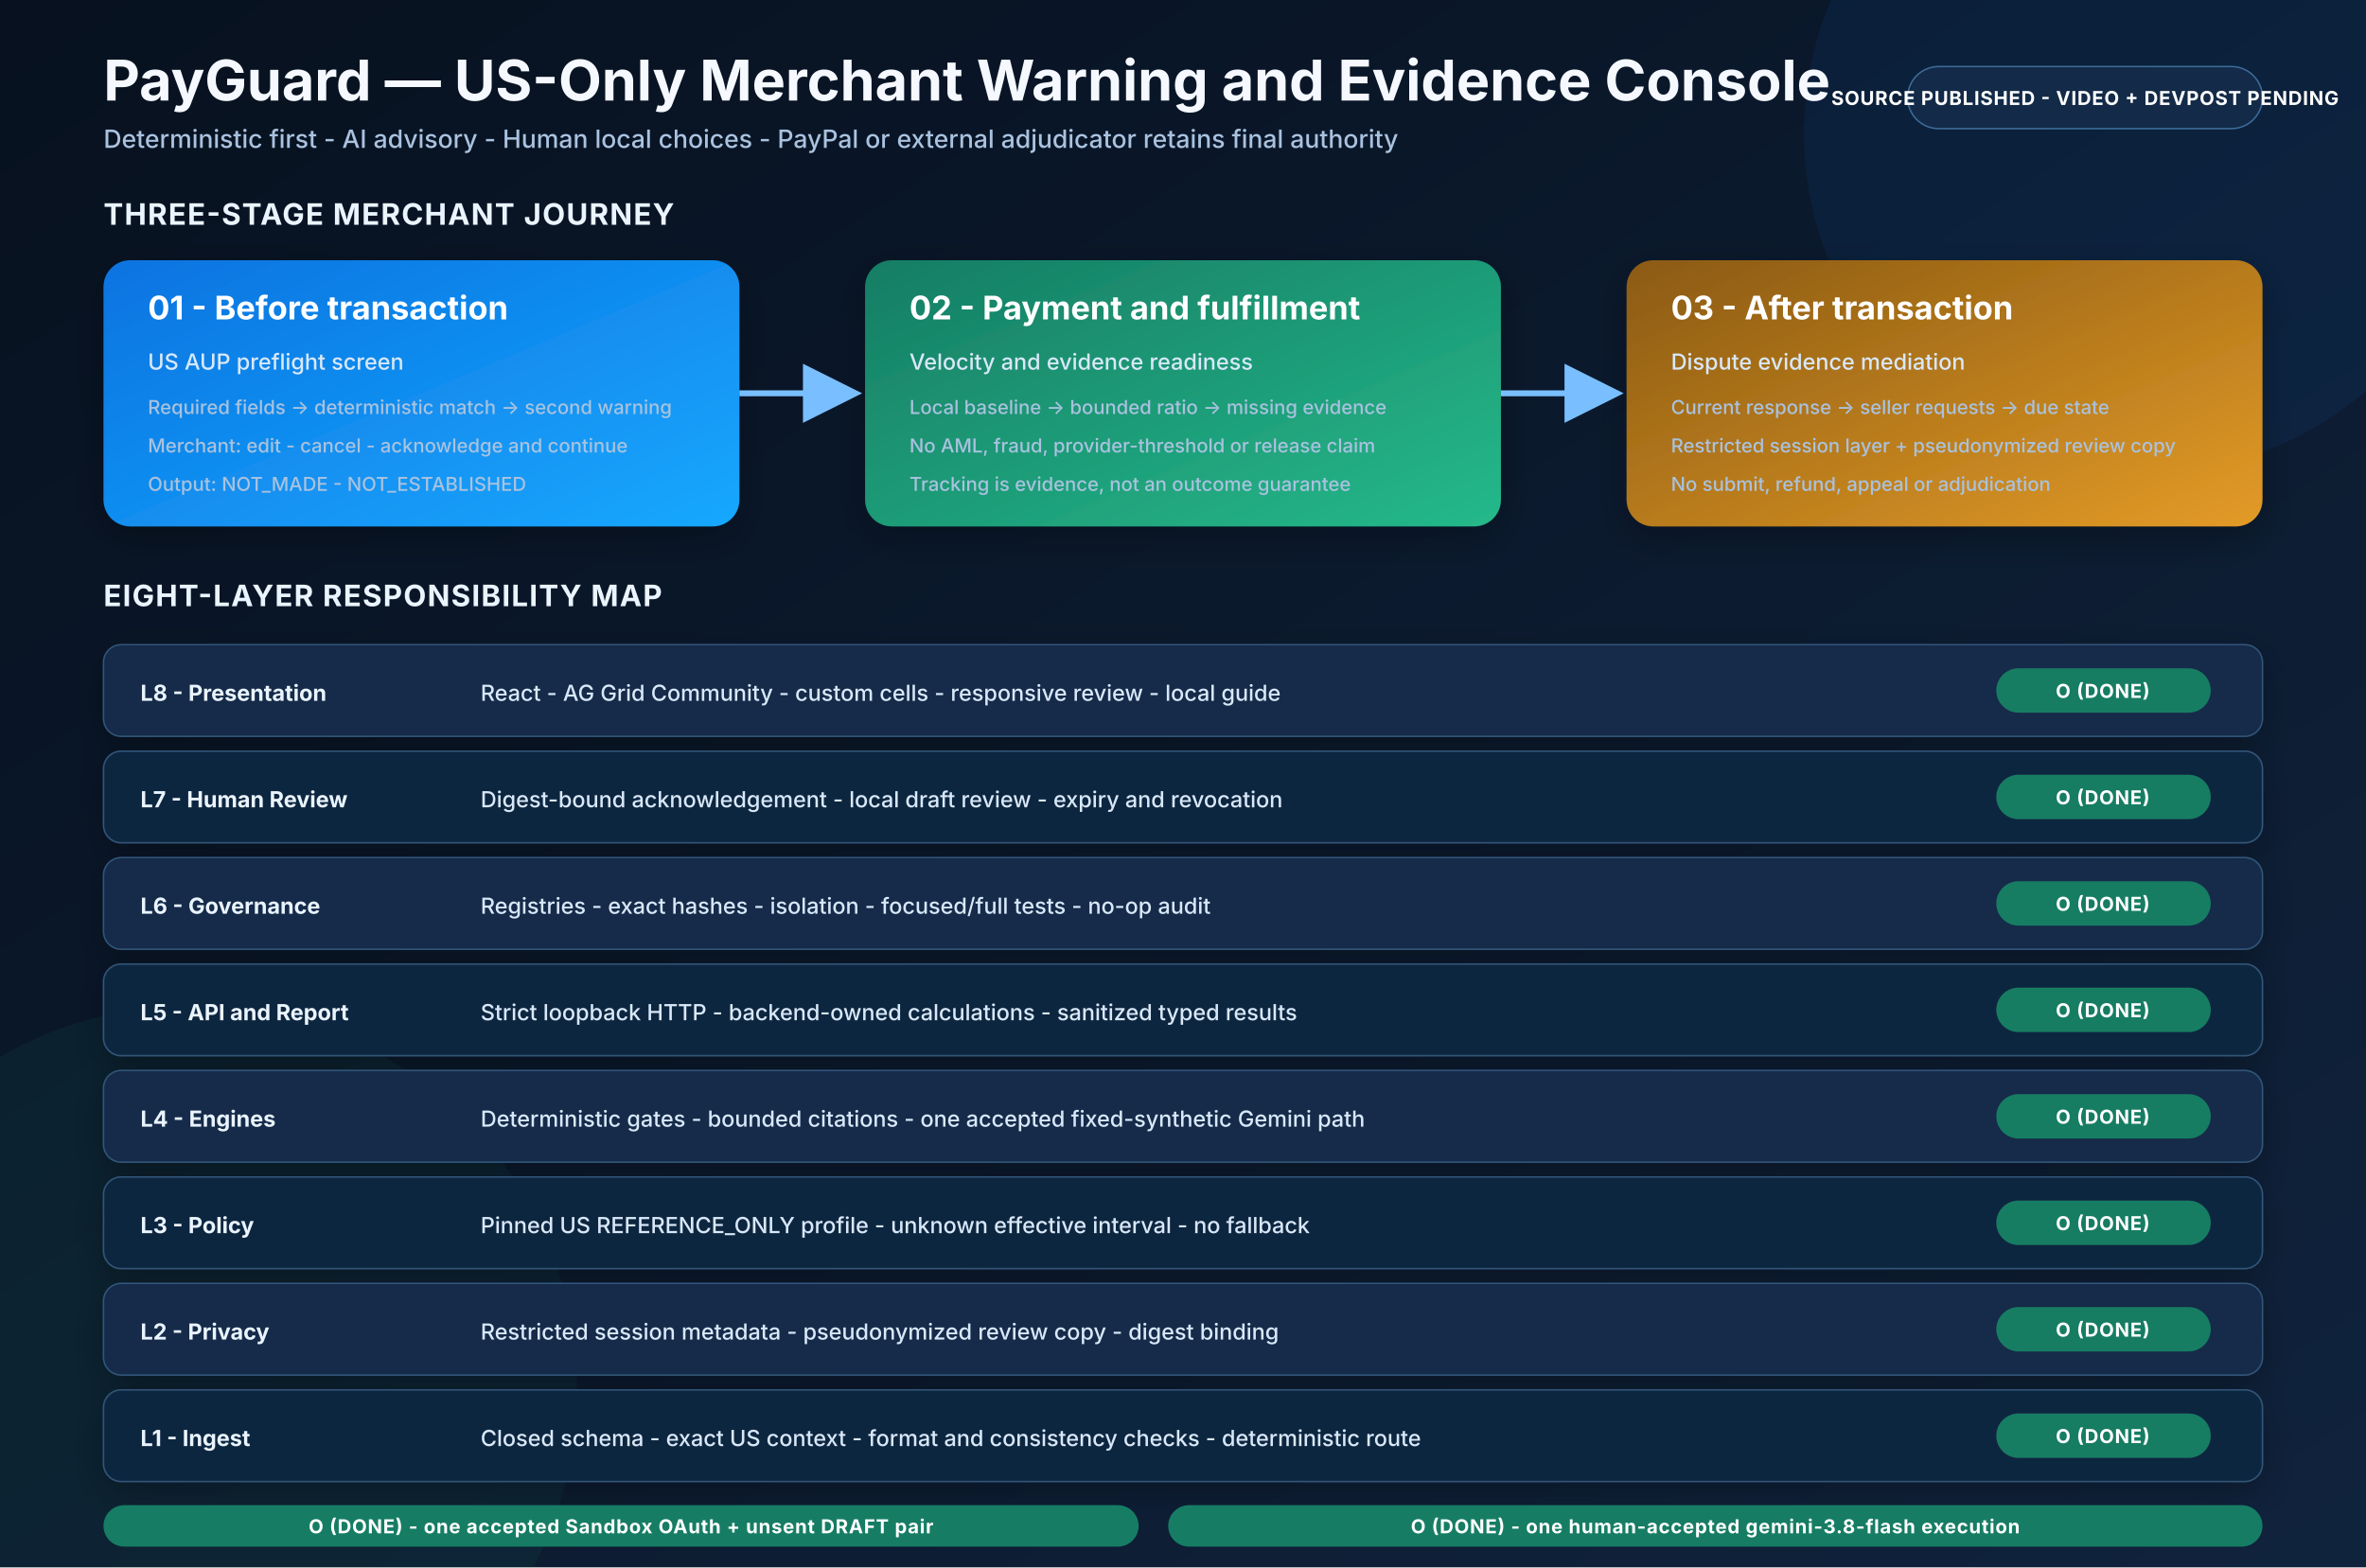
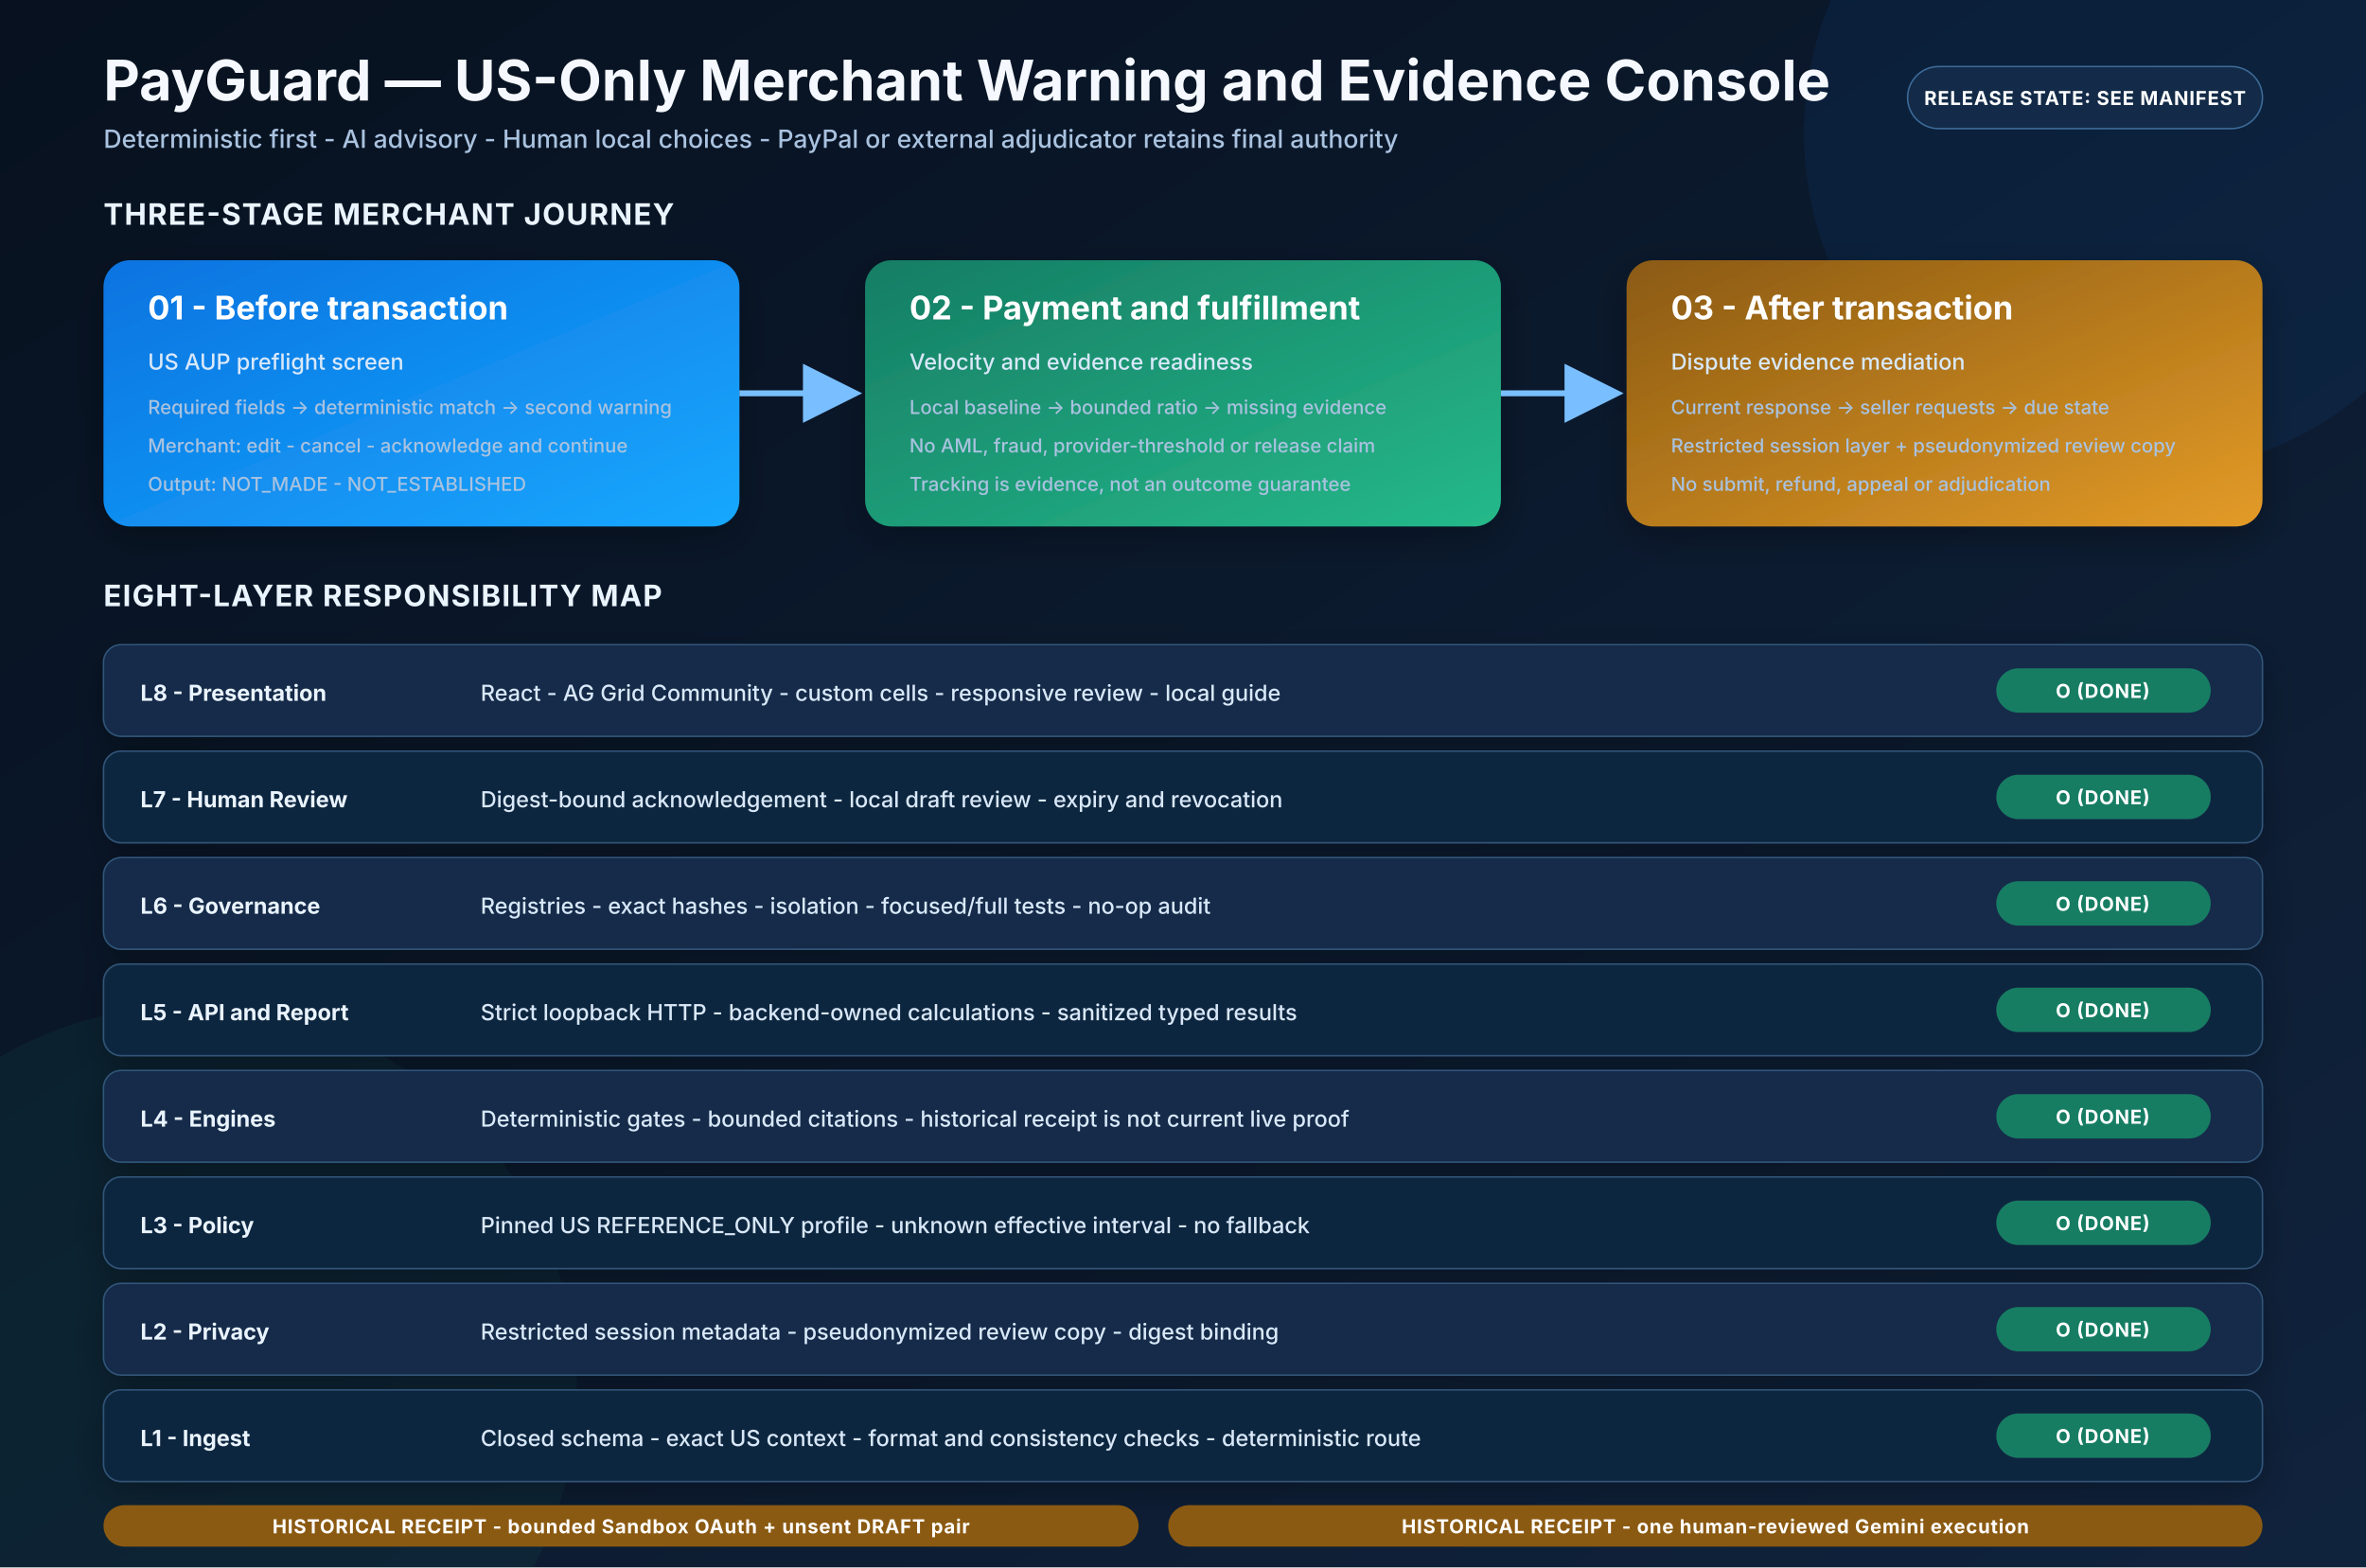
<svg xmlns="http://www.w3.org/2000/svg" width="1600" height="1060" viewBox="0 0 1600 1060" role="img" aria-labelledby="title desc">
  <defs>
    <linearGradient id="background" x1="0" y1="0" x2="1" y2="1">
      <stop offset="0" stop-color="#07111f" />
      <stop offset="1" stop-color="#10233d" />
    </linearGradient>
    <linearGradient id="blue" x1="0" y1="0" x2="1" y2="1">
      <stop offset="0" stop-color="#0b73e0" />
      <stop offset="1" stop-color="#18a8ff" />
    </linearGradient>
    <linearGradient id="green" x1="0" y1="0" x2="1" y2="1">
      <stop offset="0" stop-color="#167d64" />
      <stop offset="1" stop-color="#25b98a" />
    </linearGradient>
    <linearGradient id="amber" x1="0" y1="0" x2="1" y2="1">
      <stop offset="0" stop-color="#8b5a12" />
      <stop offset="1" stop-color="#e39b27" />
    </linearGradient>
    <filter id="shadow" x="-20%" y="-20%" width="140%" height="140%">
      <feDropShadow dx="0" dy="8" stdDeviation="12" flood-color="#000" flood-opacity="0.28" />
    </filter>
    <marker id="arrow" markerWidth="10" markerHeight="10" refX="8" refY="5" orient="auto">
      <path d="M0,0 L10,5 L0,10 z" fill="#79bfff" />
    </marker>
    <style>
      .title { font: 700 38px -apple-system, BlinkMacSystemFont, "Segoe UI", sans-serif; fill: #f5f9ff; }
      .subtitle { font: 500 17px -apple-system, BlinkMacSystemFont, "Segoe UI", sans-serif; fill: #a9c2df; }
      .section { font: 700 20px -apple-system, BlinkMacSystemFont, "Segoe UI", sans-serif; fill: #eaf4ff; letter-spacing: .8px; }
      .stage { font: 700 22px -apple-system, BlinkMacSystemFont, "Segoe UI", sans-serif; fill: #fff; }
      .body { font: 500 15px -apple-system, BlinkMacSystemFont, "Segoe UI", sans-serif; fill: #d8e8f9; }
      .small { font: 500 13px -apple-system, BlinkMacSystemFont, "Segoe UI", sans-serif; fill: #a9c2df; }
      .layer { font: 700 15px -apple-system, BlinkMacSystemFont, "Segoe UI", sans-serif; fill: #eaf4ff; }
      .status { font: 700 13px -apple-system, BlinkMacSystemFont, "Segoe UI", sans-serif; fill: #fff; letter-spacing: .5px; }
    </style>
  </defs>
  <rect width="1600" height="1060" fill="url(#background)" />
  <circle cx="1450" cy="90" r="230" fill="#0b73e0" opacity="0.08" />
  <circle cx="130" cy="940" r="260" fill="#25b98a" opacity="0.06" />
  <text x="70" y="68" class="title">PayGuard — US-Only Merchant Warning and Evidence Console</text>
  <text x="70" y="100" class="subtitle">Deterministic first - AI advisory - Human local choices - PayPal or external adjudicator retains final authority</text>
  <rect x="1290" y="45" width="240" height="42" rx="21" fill="#132b48" stroke="#3d6b99" />
-   <text x="1410" y="71" class="status" text-anchor="middle">SOURCE PUBLISHED - VIDEO + DEVPOST PENDING</text>
+   <text x="1410" y="71" class="status" text-anchor="middle">RELEASE STATE: SEE MANIFEST</text>
  <text x="70" y="152" class="section">THREE-STAGE MERCHANT JOURNEY</text>
  <g filter="url(#shadow)">
    <rect x="70" y="176" width="430" height="180" rx="18" fill="url(#blue)" />
    <text x="100" y="216" class="stage">01 - Before transaction</text>
    <text x="100" y="250" class="body">US AUP preflight screen</text>
    <text x="100" y="280" class="small">Required fields → deterministic match → second warning</text>
    <text x="100" y="306" class="small">Merchant: edit - cancel - acknowledge and continue</text>
    <text x="100" y="332" class="small">Output: NOT_MADE - NOT_ESTABLISHED</text>
    <rect x="585" y="176" width="430" height="180" rx="18" fill="url(#green)" />
    <text x="615" y="216" class="stage">02 - Payment and fulfillment</text>
    <text x="615" y="250" class="body">Velocity and evidence readiness</text>
    <text x="615" y="280" class="small">Local baseline → bounded ratio → missing evidence</text>
    <text x="615" y="306" class="small">No AML, fraud, provider-threshold or release claim</text>
    <text x="615" y="332" class="small">Tracking is evidence, not an outcome guarantee</text>
    <rect x="1100" y="176" width="430" height="180" rx="18" fill="url(#amber)" />
    <text x="1130" y="216" class="stage">03 - After transaction</text>
    <text x="1130" y="250" class="body">Dispute evidence mediation</text>
    <text x="1130" y="280" class="small">Current response → seller requests → due state</text>
    <text x="1130" y="306" class="small">Restricted session layer + pseudonymized review copy</text>
    <text x="1130" y="332" class="small">No submit, refund, appeal or adjudication</text>
  </g>
  <path d="M500 266 H575" stroke="#79bfff" stroke-width="4" fill="none" marker-end="url(#arrow)" />
  <path d="M1015 266 H1090" stroke="#79bfff" stroke-width="4" fill="none" marker-end="url(#arrow)" />
  <text x="70" y="410" class="section">EIGHT-LAYER RESPONSIBILITY MAP</text>
  <g filter="url(#shadow)">
    <rect x="70" y="436" width="1460" height="62" rx="12" fill="#142c49" stroke="#315579" />
    <text x="95" y="474" class="layer">L8 - Presentation</text>
    <text x="325" y="474" class="body">React - AG Grid Community - custom cells - responsive review - local guide</text>
    <rect x="1350" y="452" width="145" height="30" rx="15" fill="#167d64" />
    <text x="1422" y="472" class="status" text-anchor="middle">O (DONE)</text>
    <rect x="70" y="508" width="1460" height="62" rx="12" fill="#11283f" stroke="#315579" />
    <text x="95" y="546" class="layer">L7 - Human Review</text>
    <text x="325" y="546" class="body">Digest-bound acknowledgement - local draft review - expiry and revocation</text>
    <rect x="1350" y="524" width="145" height="30" rx="15" fill="#167d64" />
    <text x="1422" y="544" class="status" text-anchor="middle">O (DONE)</text>
    <rect x="70" y="580" width="1460" height="62" rx="12" fill="#142c49" stroke="#315579" />
    <text x="95" y="618" class="layer">L6 - Governance</text>
    <text x="325" y="618" class="body">Registries - exact hashes - isolation - focused/full tests - no-op audit</text>
    <rect x="1350" y="596" width="145" height="30" rx="15" fill="#167d64" />
    <text x="1422" y="616" class="status" text-anchor="middle">O (DONE)</text>
    <rect x="70" y="652" width="1460" height="62" rx="12" fill="#11283f" stroke="#315579" />
    <text x="95" y="690" class="layer">L5 - API and Report</text>
    <text x="325" y="690" class="body">Strict loopback HTTP - backend-owned calculations - sanitized typed results</text>
    <rect x="1350" y="668" width="145" height="30" rx="15" fill="#167d64" />
    <text x="1422" y="688" class="status" text-anchor="middle">O (DONE)</text>
    <rect x="70" y="724" width="1460" height="62" rx="12" fill="#142c49" stroke="#315579" />
    <text x="95" y="762" class="layer">L4 - Engines</text>
-     <text x="325" y="762" class="body">Deterministic gates - bounded citations - one accepted fixed-synthetic Gemini path</text>
+     <text x="325" y="762" class="body">Deterministic gates - bounded citations - historical receipt is not current live proof</text>
    <rect x="1350" y="740" width="145" height="30" rx="15" fill="#167d64" />
    <text x="1422" y="760" class="status" text-anchor="middle">O (DONE)</text>
    <rect x="70" y="796" width="1460" height="62" rx="12" fill="#11283f" stroke="#315579" />
    <text x="95" y="834" class="layer">L3 - Policy</text>
    <text x="325" y="834" class="body">Pinned US REFERENCE_ONLY profile - unknown effective interval - no fallback</text>
    <rect x="1350" y="812" width="145" height="30" rx="15" fill="#167d64" />
    <text x="1422" y="832" class="status" text-anchor="middle">O (DONE)</text>
    <rect x="70" y="868" width="1460" height="62" rx="12" fill="#142c49" stroke="#315579" />
    <text x="95" y="906" class="layer">L2 - Privacy</text>
    <text x="325" y="906" class="body">Restricted session metadata - pseudonymized review copy - digest binding</text>
    <rect x="1350" y="884" width="145" height="30" rx="15" fill="#167d64" />
    <text x="1422" y="904" class="status" text-anchor="middle">O (DONE)</text>
    <rect x="70" y="940" width="1460" height="62" rx="12" fill="#11283f" stroke="#315579" />
    <text x="95" y="978" class="layer">L1 - Ingest</text>
    <text x="325" y="978" class="body">Closed schema - exact US context - format and consistency checks - deterministic route</text>
    <rect x="1350" y="956" width="145" height="30" rx="15" fill="#167d64" />
    <text x="1422" y="976" class="status" text-anchor="middle">O (DONE)</text>
  </g>
-   <rect x="70" y="1018" width="700" height="28" rx="14" fill="#167d64" />
-   <text x="420" y="1037" class="status" text-anchor="middle">O (DONE) - one accepted Sandbox OAuth + unsent DRAFT pair</text>
-   <rect x="790" y="1018" width="740" height="28" rx="14" fill="#167d64" />
-   <text x="1160" y="1037" class="status" text-anchor="middle">O (DONE) - one human-accepted gemini-3.8-flash execution</text>
+   <rect x="70" y="1018" width="700" height="28" rx="14" fill="#8b5a12" />
+   <text x="420" y="1037" class="status" text-anchor="middle">HISTORICAL RECEIPT - bounded Sandbox OAuth + unsent DRAFT pair</text>
+   <rect x="790" y="1018" width="740" height="28" rx="14" fill="#8b5a12" />
+   <text x="1160" y="1037" class="status" text-anchor="middle">HISTORICAL RECEIPT - one human-reviewed Gemini execution</text>
</svg>
